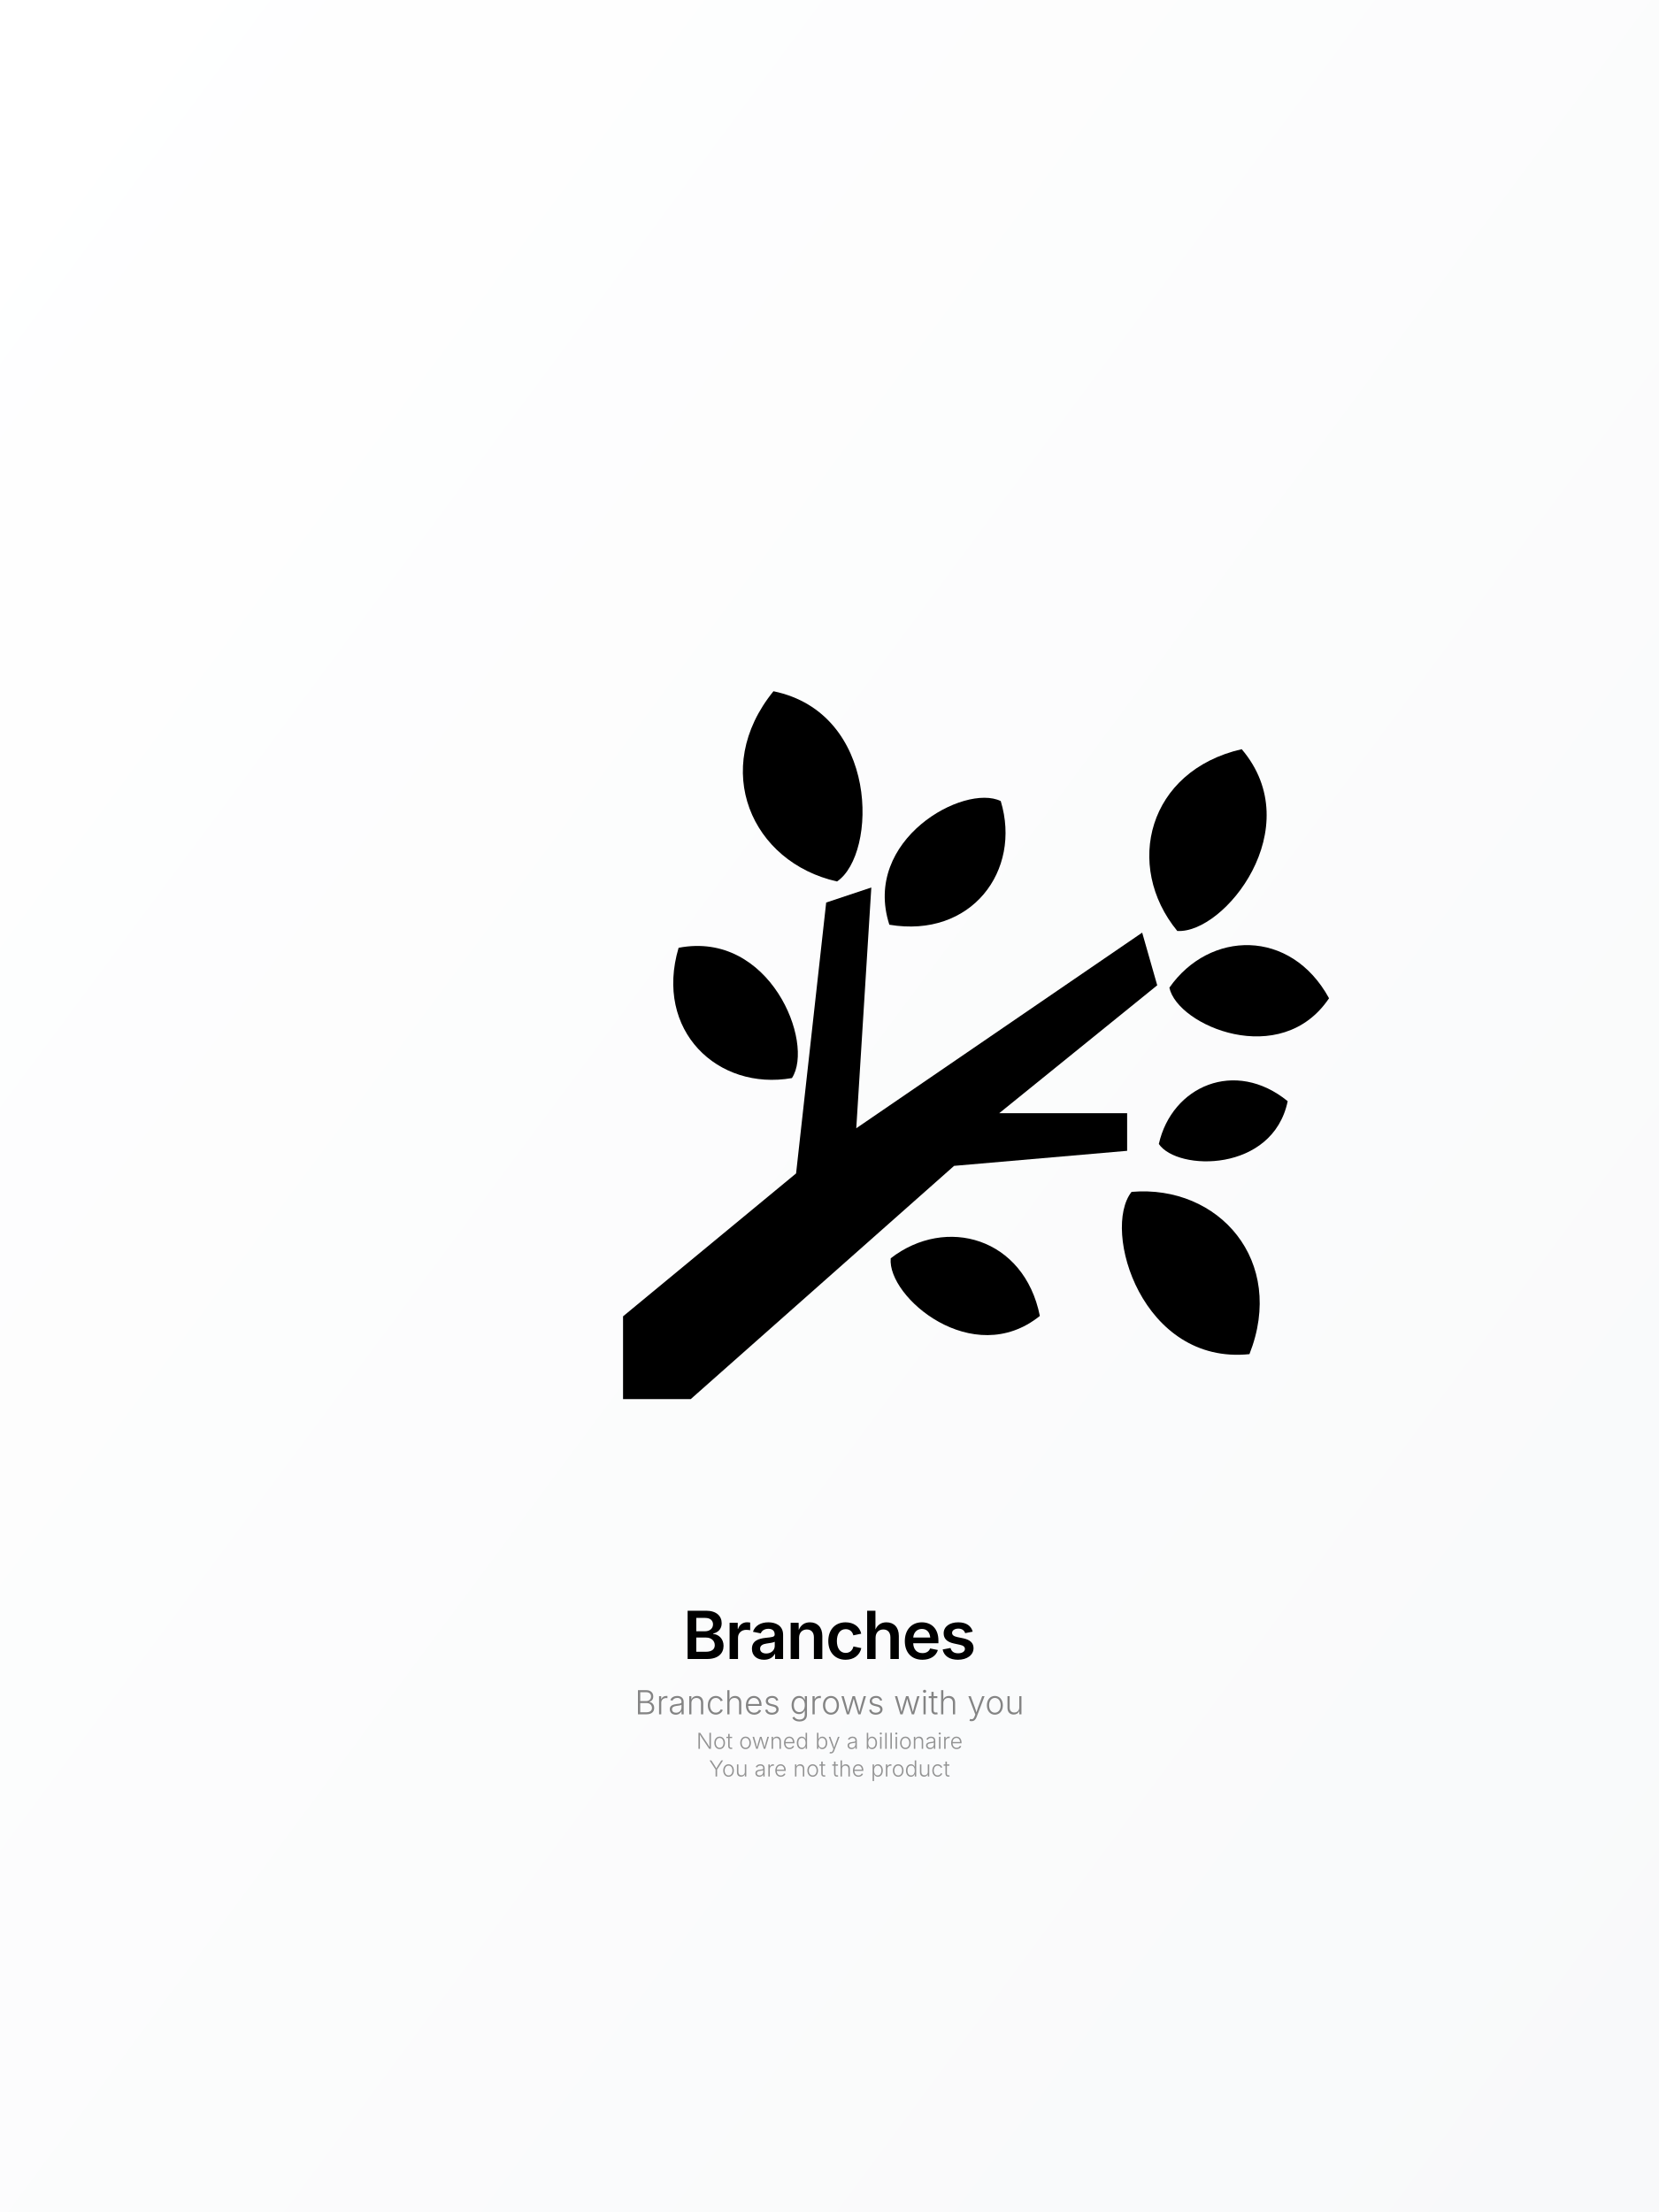
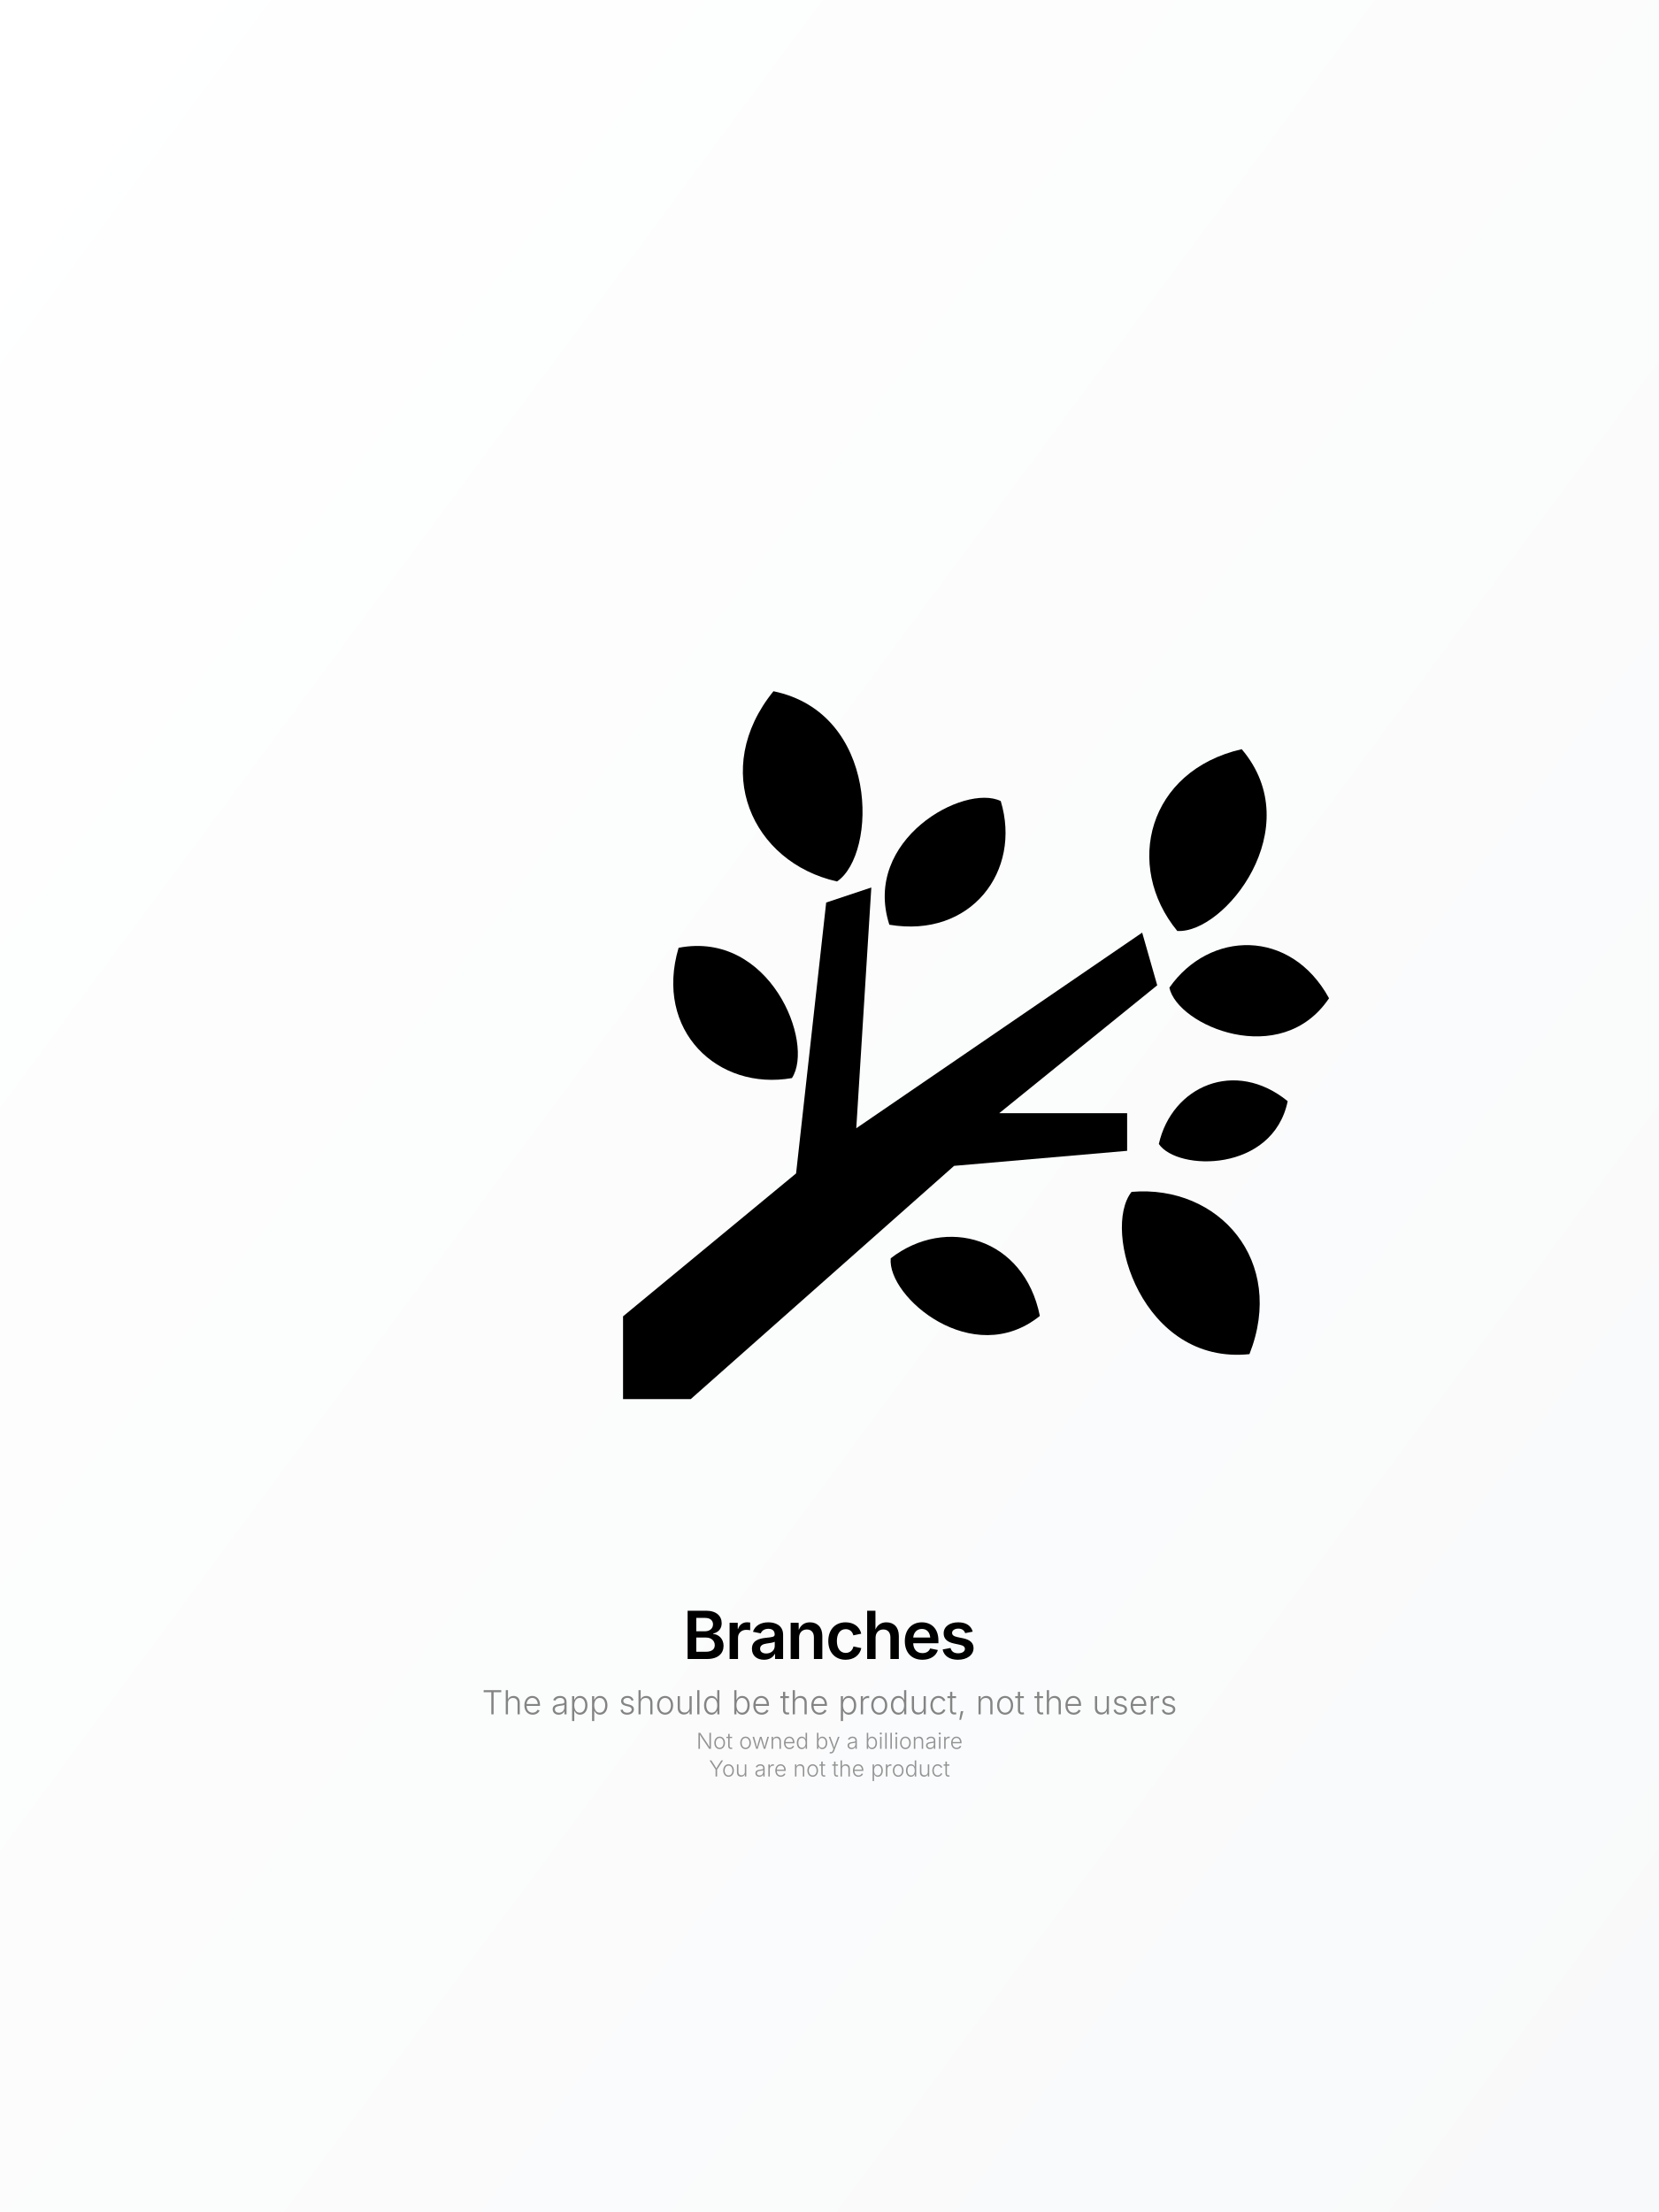
<svg xmlns="http://www.w3.org/2000/svg" width="1200" height="1600">
  <defs>
    <linearGradient id="bgGradient" x1="0%" y1="0%" x2="100%" y2="100%">
      <stop offset="0%" style="stop-color:#ffffff;stop-opacity:1" />
      <stop offset="100%" style="stop-color:#f8f9fa;stop-opacity:1" />
    </linearGradient>
  </defs>
  <rect width="1200" height="1600" fill="url(#bgGradient)" />
  <g transform="translate(450, 500)">
    <g>
      <polygon fill="#000000" points="365.284,332.418 365.284,305.202 272.767,305.202 387.051,212.689 376.17,174.592 169.368,316.092          180.253,141.939 147.601,152.828 125.83,348.761 0.664,452.14 0.664,512 49.643,512 240.114,343.3" />
      <path fill="#000000" d="M448.163,41.908c-67.94,15.609-85.271,84.366-46.608,131.48C435.48,175.564,496.759,99.05,448.163,41.908z" />
      <path fill="#000000" d="M388.215,327.476c13.457,19.787,82.469,20.759,93.207-30.955C443.376,265.519,397.673,285.616,388.215,327.476z" />
      <path fill="#000000" d="M194.275,410.152c-2.594,28.061,59.378,80.659,107.876,41.708C290.815,395.196,234.234,379.221,194.275,410.152z" />
      <path fill="#000000" d="M395.844,214.419c5.895,27.582,80.787,59.318,115.492,7.646C483.585,171.331,424.774,172.95,395.844,214.419z" />
      <path fill="#000000" d="M273.866,79.44c-26.323-12.93-100.453,27.83-80.575,89.436C252.613,178.872,289.141,129.774,273.866,79.44z" />
      <path fill="#000000" d="M155.457,137.594C184.645,117.665,185.881,15.721,109.463,0C63.772,56.297,93.599,123.747,155.457,137.594z" />
      <path fill="#000000" d="M122.828,279.804c16.633-25.486-16.028-106.951-81.979-94.235C23.096,245.414,69.069,289.203,122.828,279.804z" />
      <path fill="#000000" d="M368.488,362.114c-21.842,27.79,7.657,125.373,85.267,117.377C480.386,412.058,431.645,356.709,368.488,362.114z" />
    </g>
  </g>
  <text x="600" y="1200" font-family="system-ui, -apple-system, sans-serif" font-size="48" font-weight="600" text-anchor="middle" fill="black" letter-spacing="-1">
    Branches
  </text>
  <text x="600" y="1240" font-family="system-ui, -apple-system, sans-serif" font-size="24" font-weight="300" text-anchor="middle" fill="#666666" opacity="0.8">
-     Branches grows with you
+     The app should be the product, not the users
  </text>
  <text x="600" y="1265" font-family="system-ui, -apple-system, sans-serif" font-size="16" font-weight="300" text-anchor="middle" fill="#666666" opacity="0.7">
    Not owned by a billionaire
  </text>
  <text x="600" y="1285" font-family="system-ui, -apple-system, sans-serif" font-size="16" font-weight="300" text-anchor="middle" fill="#666666" opacity="0.7">
    You are not the product
  </text>
</svg>
